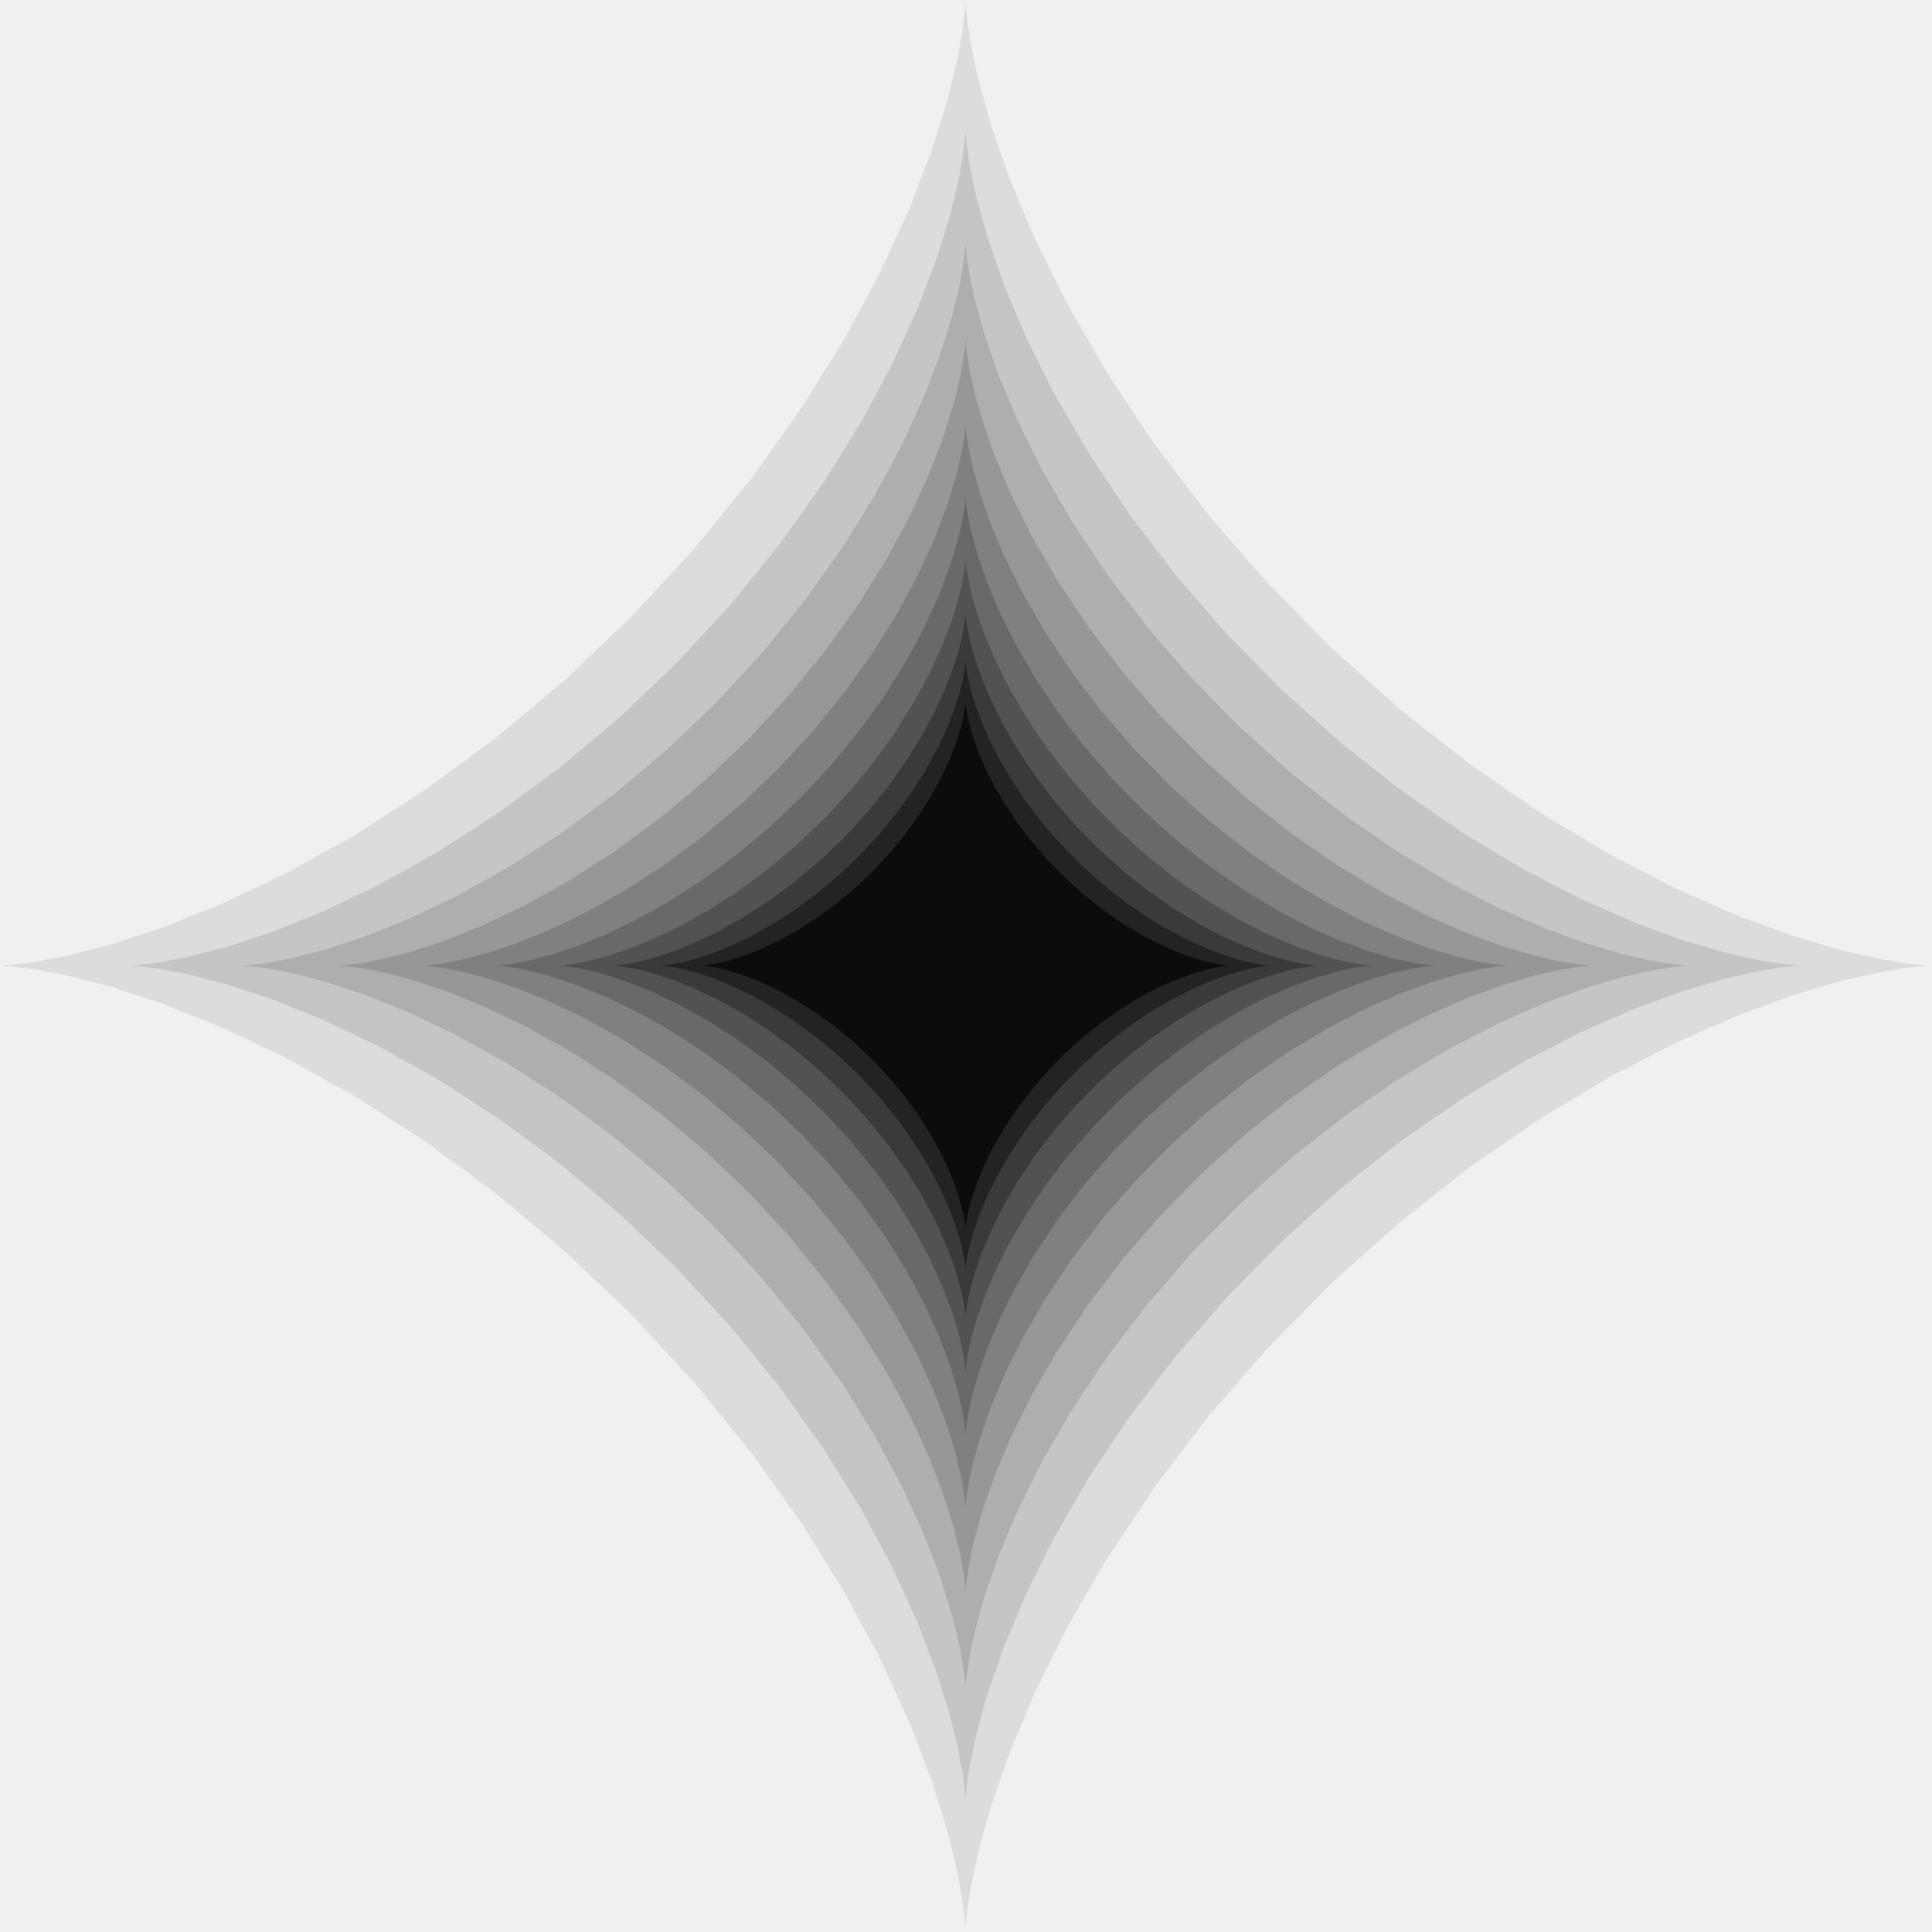
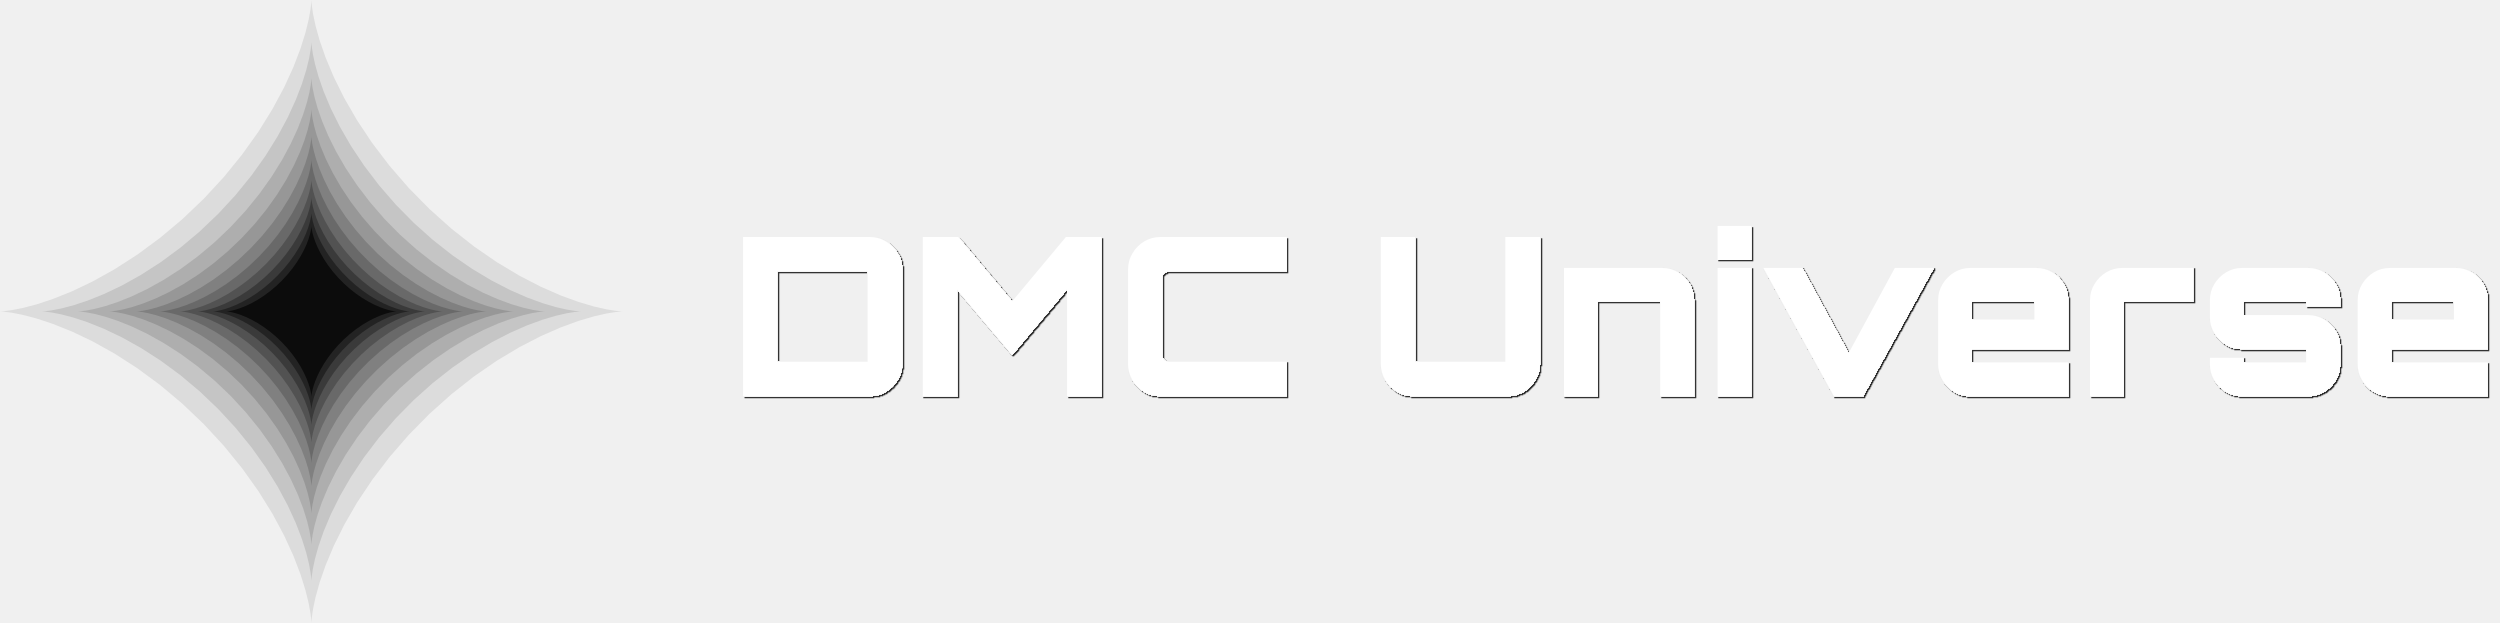
- <svg xmlns="http://www.w3.org/2000/svg" viewBox="0 0 580 580" fill="none">
-   <path fill-rule="evenodd" clip-rule="evenodd" d="M580.093 290L578.345 289.925L573.147 289.412L564.648 288.035L553.082 285.404L538.772 281.185L522.11 275.106L503.544 266.967L483.568 256.659L462.703 244.155L441.476 229.532L420.397 212.952L399.962 194.665L380.603 175.001L362.718 154.358L346.603 133.194L332.501 112.007L320.544 91.317L310.78 71.646L303.171 53.512L297.579 37.397L293.785 23.737L291.503 12.912L290.378 5.219L290.014 0.874L289.984 0L289.841 2.618L289.147 8.659L287.492 17.951L284.493 30.234L279.832 45.172L273.254 62.358L264.581 81.321L253.719 101.567L240.678 122.574L225.545 143.812L208.513 164.775L189.845 184.979L169.899 204.001L149.082 221.472L127.864 237.1L106.752 250.679L86.265 262.088L66.935 271.302L49.259 278.393L33.719 283.513L20.736 286.899L10.669 288.854L3.798 289.752L0.31 289.99V290.01L3.798 290.248L10.669 291.146L20.736 293.101L33.719 296.487L49.259 301.607L66.935 308.698L86.265 317.912L106.752 329.321L127.864 342.9L149.082 358.528L169.899 375.999L189.845 395.021L208.513 415.226L225.545 436.188L240.678 457.426L253.719 478.433L264.581 498.679L273.254 517.642L279.832 534.828L284.493 549.766L287.492 562.049L289.147 571.341L289.841 577.382L289.984 580L290.014 579.126L290.378 574.781L291.503 567.088L293.785 556.263L297.579 542.603L303.171 526.488L310.78 508.354L320.544 488.683L332.501 467.993L346.603 446.806L362.718 425.642L380.603 404.999L399.962 385.335L420.397 367.048L441.476 350.468L462.703 335.845L483.568 323.341L503.544 313.033L522.11 304.894L538.772 298.815L553.082 294.596L564.648 291.965L573.147 290.588L578.345 290.075L580.093 290Z" fill="#DCDCDC" />
-   <path fill-rule="evenodd" clip-rule="evenodd" d="M541.225 290L539.712 289.935L535.21 289.491L527.849 288.298L517.833 286.019L505.441 282.365L491.011 277.101L474.932 270.053L457.632 261.126L439.563 250.297L421.179 237.634L402.925 223.274L385.227 207.437L368.463 190.408L352.973 172.53L339.017 154.202L326.804 135.854L316.449 117.935L307.994 100.9L301.404 85.195L296.561 71.239L293.275 59.409L291.3 50.035L290.325 43.372L290.01 39.609L289.984 38.852L289.86 41.12L289.259 46.352L287.825 54.398L285.229 65.036L281.192 77.973L275.495 92.856L267.984 109.279L258.577 126.812L247.283 145.004L234.178 163.397L219.428 181.551L203.261 199.049L185.987 215.522L167.959 230.653L149.584 244.187L131.3 255.947L113.558 265.828L96.817 273.807L81.51 279.948L68.052 284.382L56.808 287.315L48.09 289.008L42.14 289.785L39.119 289.991V290.009L42.14 290.215L48.09 290.992L56.808 292.685L68.052 295.618L81.51 300.052L96.817 306.193L113.558 314.172L131.3 324.053L149.584 335.812L167.959 349.347L185.987 364.478L203.261 380.951L219.428 398.448L234.178 416.603L247.283 434.995L258.577 453.188L267.984 470.721L275.495 487.144L281.192 502.027L285.229 514.964L287.825 525.602L289.259 533.648L289.86 538.88L289.984 541.147L290.01 540.391L290.325 536.628L291.3 529.965L293.275 520.591L296.561 508.761L301.404 494.805L307.994 479.1L316.449 462.065L326.804 444.146L339.017 425.798L352.973 407.47L368.463 389.592L385.227 372.563L402.925 356.725L421.179 342.366L439.563 329.703L457.632 318.874L474.932 309.947L491.011 302.899L505.441 297.634L517.833 293.981L527.849 291.702L535.21 290.509L539.712 290.065L541.225 290Z" fill="#C5C5C5" />
-   <path fill-rule="evenodd" clip-rule="evenodd" d="M507.565 290L506.255 289.944L502.356 289.559L495.982 288.526L487.307 286.553L476.575 283.388L464.079 278.829L450.154 272.725L435.172 264.994L419.524 255.616L403.603 244.649L387.794 232.214L372.467 218.499L357.949 203.751L344.534 188.268L332.448 172.396L321.872 156.506L312.904 140.987L305.581 126.234L299.875 112.634L295.68 100.548L292.835 90.303L291.124 82.184L290.28 76.414L290.007 73.155L289.984 72.5L289.877 74.463L289.357 78.994L288.115 85.963L285.866 95.175L282.37 106.379L277.436 119.268L270.932 133.491L262.785 148.675L253.004 164.43L241.655 180.359L228.881 196.081L214.88 211.234L199.92 225.5L184.308 238.604L168.394 250.325L152.56 260.509L137.195 269.066L122.697 275.976L109.441 281.295L97.785 285.135L88.048 287.675L80.498 289.141L75.345 289.814L72.729 289.992V290.008L75.345 290.186L80.498 290.859L88.048 292.325L97.785 294.865L109.441 298.705L122.697 304.024L137.195 310.934L152.56 319.491L168.394 329.675L184.308 341.396L199.92 354.5L214.88 368.766L228.881 383.919L241.655 399.641L253.004 415.57L262.785 431.325L270.932 446.509L277.436 460.732L282.37 473.621L285.866 484.825L288.115 494.037L289.357 501.006L289.877 505.537L289.984 507.5L290.007 506.845L290.28 503.586L291.124 497.816L292.835 489.697L295.68 479.452L299.875 467.366L305.581 453.766L312.904 439.013L321.872 423.494L332.448 407.604L344.534 391.732L357.949 376.249L372.467 361.501L387.794 347.786L403.603 335.351L419.524 324.384L435.172 315.006L450.154 307.275L464.079 301.171L476.575 296.612L487.307 293.447L495.982 291.474L502.356 290.441L506.255 290.056L507.565 290Z" fill="#AEAEAE" />
-   <path fill-rule="evenodd" clip-rule="evenodd" d="M478.415 290L477.28 289.951L473.904 289.618L468.383 288.724L460.871 287.014L451.577 284.274L440.754 280.326L428.696 275.039L415.72 268.344L402.169 260.223L388.381 250.725L374.69 239.956L361.416 228.078L348.843 215.306L337.226 201.898L326.759 188.152L317.599 174.39L309.833 160.951L303.491 148.175L298.549 136.396L294.917 125.929L292.453 117.057L290.971 110.026L290.24 105.029L290.004 102.207L289.984 101.639L289.891 103.34L289.441 107.264L288.365 113.299L286.418 121.277L283.39 130.98L279.117 142.142L273.484 154.459L266.429 167.609L257.959 181.253L248.13 195.048L237.067 208.664L224.942 221.787L211.986 234.142L198.466 245.49L184.684 255.641L170.971 264.46L157.665 271.871L145.109 277.855L133.629 282.461L123.535 285.787L115.102 287.986L108.564 289.256L104.101 289.839L101.835 289.993V290.007L104.101 290.161L108.564 290.744L115.102 292.014L123.535 294.213L133.629 297.539L145.109 302.145L157.665 308.129L170.971 315.54L184.684 324.359L198.466 334.51L211.986 345.858L224.942 358.213L237.067 371.336L248.13 384.952L257.959 398.747L266.429 412.391L273.484 425.541L279.117 437.858L283.39 449.02L286.418 458.723L288.365 466.701L289.441 472.736L289.891 476.66L289.984 478.36L290.004 477.793L290.24 474.971L290.971 469.974L292.453 462.943L294.917 454.07L298.549 443.604L303.491 431.825L309.833 419.049L317.599 405.61L326.759 391.848L337.226 378.102L348.843 364.694L361.416 351.922L374.69 340.044L388.381 329.275L402.169 319.777L415.72 311.656L428.696 304.96L440.754 299.674L451.577 295.726L460.871 292.985L468.383 291.276L473.904 290.382L477.28 290.049L478.415 290Z" fill="#979797" />
-   <path fill-rule="evenodd" clip-rule="evenodd" d="M453.17 290L452.187 289.958L449.263 289.669L444.482 288.895L437.977 287.415L429.928 285.041L420.555 281.622L410.112 277.044L398.875 271.246L387.139 264.212L375.198 255.987L363.342 246.661L351.846 236.374L340.958 225.313L330.897 213.701L321.832 201.797L313.9 189.879L307.174 178.241L301.682 167.176L297.402 156.975L294.256 147.911L292.122 140.227L290.839 134.138L290.206 129.81L290.001 127.366L289.984 126.875L289.904 128.348L289.514 131.746L288.582 136.972L286.896 143.881L284.274 152.284L280.573 161.951L275.695 172.618L269.585 184.006L262.249 195.823L253.737 207.769L244.157 219.561L233.656 230.926L222.436 241.625L210.727 251.453L198.792 260.244L186.916 267.882L175.392 274.3L164.519 279.482L154.577 283.471L145.835 286.351L138.532 288.256L132.87 289.356L129.005 289.86L127.043 289.994V290.006L129.005 290.14L132.87 290.644L138.532 291.744L145.835 293.649L154.577 296.529L164.519 300.518L175.392 305.7L186.916 312.118L198.792 319.756L210.727 328.547L222.436 338.375L233.656 349.074L244.157 360.439L253.737 372.231L262.249 384.177L269.585 395.994L275.695 407.382L280.573 418.049L284.274 427.716L286.896 436.119L288.582 443.028L289.514 448.254L289.904 451.652L289.984 453.125L290.001 452.634L290.206 450.19L290.839 445.862L292.122 439.773L294.256 432.089L297.402 423.025L301.682 412.824L307.174 401.759L313.9 390.121L321.832 378.203L330.897 366.299L340.958 354.687L351.846 343.626L363.342 333.339L375.198 324.013L387.139 315.788L398.875 308.754L410.112 302.956L420.555 298.378L429.928 294.959L437.977 292.585L444.482 291.105L449.263 290.331L452.187 290.042L453.17 290Z" fill="#808080" />
-   <path fill-rule="evenodd" clip-rule="evenodd" d="M431.307 290L430.456 289.963L427.923 289.713L423.783 289.043L418.149 287.761L411.178 285.706L403.062 282.744L394.017 278.78L384.286 273.758L374.122 267.667L363.781 260.544L353.513 252.467L343.558 243.558L334.128 233.979L325.415 223.923L317.565 213.614L310.695 203.293L304.871 193.213L300.114 183.631L296.408 174.797L293.683 166.947L291.835 160.293L290.724 155.02L290.176 151.272L289.998 149.155L289.984 148.729L289.914 150.005L289.576 152.948L288.77 157.474L287.309 163.458L285.038 170.735L281.834 179.106L277.609 188.344L272.318 198.207L265.965 208.44L258.593 218.786L250.296 228.998L241.202 238.84L231.485 248.106L221.345 256.617L211.009 264.23L200.724 270.845L190.744 276.403L181.328 280.891L172.717 284.346L165.147 286.84L158.822 288.489L153.918 289.442L150.571 289.879L148.872 289.995V290.005L150.571 290.121L153.918 290.558L158.822 291.51L165.147 293.16L172.717 295.654L181.328 299.109L190.744 303.597L200.724 309.155L211.009 315.769L221.345 323.383L231.485 331.894L241.202 341.16L250.296 351.002L258.593 361.214L265.965 371.56L272.318 381.793L277.609 391.655L281.834 400.893L285.038 409.265L287.309 416.542L288.77 422.526L289.576 427.052L289.914 429.995L289.984 431.27L289.998 430.845L290.176 428.728L290.724 424.98L291.835 419.707L293.683 413.053L296.408 405.203L300.114 396.369L304.871 386.786L310.695 376.707L317.565 366.386L325.415 356.077L334.128 346.02L343.558 336.441L353.513 327.533L363.781 319.456L374.122 312.333L384.286 306.242L394.017 301.22L403.062 297.255L411.178 294.294L418.149 292.239L423.783 290.957L427.923 290.286L430.456 290.036L431.307 290Z" fill="#696969" />
-   <path fill-rule="evenodd" clip-rule="evenodd" d="M412.374 290L411.637 289.968L409.444 289.752L405.858 289.171L400.979 288.061L394.942 286.281L387.913 283.717L380.08 280.283L371.652 275.934L362.85 270.659L353.895 264.49L345.002 257.495L336.381 249.78L328.214 241.485L320.669 232.776L313.87 223.848L307.921 214.909L302.877 206.18L298.758 197.882L295.548 190.231L293.188 183.433L291.588 177.67L290.625 173.104L290.151 169.858L289.997 168.025L289.984 167.656L289.924 168.761L289.631 171.309L288.933 175.229L287.668 180.411L285.701 186.713L282.926 193.963L279.267 201.964L274.685 210.505L269.183 219.367L262.799 228.327L255.614 237.17L247.738 245.694L239.323 253.719L230.541 261.09L221.59 267.683L212.683 273.411L204.04 278.225L195.885 282.112L188.429 285.103L181.873 287.263L176.395 288.692L172.148 289.517L169.25 289.895L167.778 289.996V290.004L169.25 290.105L172.148 290.483L176.395 291.308L181.873 292.737L188.429 294.897L195.885 297.888L204.04 301.775L212.683 306.589L221.59 312.317L230.541 318.91L239.323 326.281L247.738 334.306L255.614 342.83L262.799 351.673L269.183 360.633L274.685 369.495L279.267 378.036L282.926 386.037L285.701 393.287L287.668 399.589L288.933 404.771L289.631 408.691L289.924 411.239L289.984 412.344L289.997 411.975L290.151 410.142L290.625 406.896L291.588 402.33L293.188 396.567L295.548 389.769L298.758 382.118L302.877 373.82L307.921 365.091L313.87 356.152L320.669 347.224L328.214 338.515L336.381 330.219L345.002 322.505L353.895 315.51L362.85 309.341L371.652 304.066L380.08 299.717L387.913 296.283L394.942 293.719L400.979 291.939L405.858 290.829L409.444 290.248L411.637 290.032L412.374 290Z" fill="#525252" />
-   <path fill-rule="evenodd" clip-rule="evenodd" d="M395.976 290L395.338 289.973L393.439 289.785L390.334 289.282L386.108 288.321L380.88 286.779L374.792 284.558L368.009 281.585L360.711 277.819L353.088 273.25L345.332 267.908L337.631 261.85L330.165 255.169L323.092 247.985L316.558 240.443L310.67 232.711L305.518 224.97L301.149 217.41L297.582 210.223L294.802 203.598L292.759 197.711L291.373 192.72L290.539 188.765L290.128 185.954L289.995 184.367L289.984 184.047L289.932 185.004L289.678 187.211L289.073 190.606L287.978 195.093L286.275 200.551L283.872 206.83L280.703 213.759L276.734 221.155L271.97 228.83L266.441 236.59L260.218 244.248L253.398 251.63L246.11 258.58L238.505 264.963L230.753 270.673L223.039 275.634L215.555 279.802L208.492 283.169L202.034 285.76L196.357 287.63L191.613 288.867L187.935 289.582L185.425 289.909L184.15 289.996V290.004L185.425 290.091L187.935 290.419L191.613 291.133L196.357 292.37L202.034 294.241L208.492 296.832L215.555 300.198L223.039 304.366L230.753 309.327L238.505 315.037L246.11 321.42L253.398 328.37L260.218 335.752L266.441 343.411L271.97 351.17L276.734 358.845L280.703 366.242L283.872 373.17L286.275 379.449L287.978 384.907L289.073 389.395L289.678 392.789L289.932 394.997L289.984 395.953L289.995 395.634L290.128 394.046L290.539 391.235L291.373 387.281L292.759 382.29L294.802 376.402L297.582 369.777L301.149 362.59L305.518 355.031L310.67 347.29L316.558 339.558L323.092 332.016L330.165 324.831L337.631 318.15L345.332 312.092L353.088 306.75L360.711 302.181L368.009 298.415L374.792 295.442L380.88 293.221L386.108 291.679L390.334 290.718L393.439 290.215L395.338 290.027L395.976 290Z" fill="#3A3A3A" />
-   <path fill-rule="evenodd" clip-rule="evenodd" d="M381.776 290L381.223 289.976L379.578 289.814L376.889 289.378L373.229 288.546L368.702 287.211L363.43 285.287L357.555 282.712L351.235 279.451L344.633 275.494L337.916 270.868L331.247 265.622L324.781 259.835L318.656 253.614L312.997 247.082L307.898 240.386L303.436 233.682L299.653 227.135L296.563 220.911L294.156 215.174L292.387 210.075L291.186 205.753L290.464 202.328L290.108 199.893L289.993 198.519L289.983 198.242L289.938 199.07L289.719 200.982L289.195 203.922L288.246 207.808L286.771 212.535L284.69 217.973L281.946 223.973L278.509 230.379L274.383 237.025L269.595 243.745L264.205 250.378L258.299 256.771L251.988 262.789L245.401 268.317L238.688 273.262L232.008 277.559L225.526 281.169L219.409 284.084L213.817 286.328L208.9 287.948L204.792 289.019L201.606 289.637L199.433 289.921L198.329 289.997V290.003L199.433 290.079L201.606 290.363L204.792 290.981L208.9 292.052L213.817 293.672L219.409 295.916L225.526 298.831L232.008 302.441L238.688 306.738L245.401 311.683L251.988 317.211L258.299 323.229L264.205 329.622L269.595 336.255L274.383 342.975L278.509 349.621L281.946 356.027L284.69 362.027L286.771 367.465L288.246 372.192L289.195 376.078L289.719 379.018L289.938 380.93L289.983 381.758L289.993 381.481L290.108 380.107L290.464 377.672L291.186 374.247L292.387 369.925L294.156 364.826L296.563 359.089L299.653 352.865L303.436 346.318L307.898 339.614L312.997 332.918L318.656 326.386L324.781 320.165L331.247 314.378L337.916 309.132L344.633 304.506L351.235 300.549L357.555 297.288L363.43 294.713L368.702 292.789L373.229 291.454L376.889 290.622L379.578 290.186L381.223 290.024L381.776 290Z" fill="#232323" />
-   <path fill-rule="evenodd" clip-rule="evenodd" d="M369.478 290L368.999 289.98L367.575 289.839L365.246 289.462L362.077 288.741L358.156 287.584L353.59 285.919L348.503 283.689L343.029 280.864L337.312 277.438L331.495 273.431L325.719 268.888L320.119 263.877L314.815 258.488L309.914 252.832L305.498 247.033L301.634 241.227L298.358 235.558L295.682 230.167L293.597 225.198L292.065 220.783L291.025 217.04L290.4 214.074L290.092 211.965L289.992 210.775L289.984 210.535L289.945 211.253L289.755 212.908L289.301 215.454L288.479 218.82L287.202 222.913L285.4 227.622L283.023 232.819L280.047 238.366L276.473 244.123L272.327 249.942L267.659 255.686L262.544 261.223L257.079 266.435L251.375 271.222L245.561 275.505L239.775 279.225L234.162 282.352L228.865 284.876L224.022 286.82L219.763 288.223L216.206 289.15L213.447 289.686L211.564 289.932L210.609 289.997V290.003L211.564 290.068L213.447 290.314L216.206 290.85L219.763 291.777L224.022 293.18L228.865 295.124L234.162 297.648L239.775 300.775L245.561 304.495L251.375 308.778L257.079 313.565L262.544 318.777L267.659 324.314L272.327 330.058L276.473 335.877L280.047 341.634L283.023 347.181L285.4 352.378L287.202 357.087L288.479 361.18L289.301 364.546L289.755 367.092L289.945 368.747L289.984 369.465L289.992 369.225L290.092 368.035L290.4 365.926L291.025 362.96L292.065 359.217L293.597 354.802L295.682 349.833L298.358 344.442L301.634 338.773L305.498 332.967L309.914 327.168L314.815 321.512L320.119 316.123L325.719 311.112L331.495 306.569L337.312 302.562L343.029 299.136L348.503 296.311L353.59 294.081L358.156 292.416L362.077 291.259L365.246 290.538L367.575 290.161L368.999 290.02L369.478 290Z" fill="#0C0C0C" />
+ <svg xmlns="http://www.w3.org/2000/svg" viewBox="0 0 2328 580" fill="none">
+   <g clip-path="url(#clip0_54_147)">
+     <path fill-rule="evenodd" clip-rule="evenodd" d="M580.093 290L578.345 289.925L573.147 289.412L564.648 288.035L553.082 285.404L538.772 281.185L522.11 275.106L503.544 266.967L483.568 256.659L462.703 244.155L441.476 229.532L420.397 212.952L399.962 194.665L380.603 175.001L362.718 154.358L346.603 133.194L332.501 112.007L320.544 91.317L310.78 71.646L303.171 53.512L297.579 37.397L293.785 23.737L291.503 12.912L290.378 5.219L290.014 0.874L289.984 0L289.841 2.618L289.147 8.659L287.492 17.951L284.493 30.234L279.832 45.172L273.254 62.358L264.581 81.321L253.719 101.567L240.678 122.574L225.545 143.812L208.513 164.775L189.845 184.979L169.899 204.001L149.082 221.472L127.864 237.1L106.752 250.679L86.265 262.088L66.935 271.302L49.259 278.393L33.719 283.513L20.736 286.899L10.669 288.854L3.798 289.752L0.31 289.99V290.01L3.798 290.248L10.669 291.146L20.736 293.101L33.719 296.487L49.259 301.607L66.935 308.698L86.265 317.912L106.752 329.321L127.864 342.9L149.082 358.528L169.899 375.999L189.845 395.021L208.513 415.226L225.545 436.188L240.678 457.426L253.719 478.433L264.581 498.679L273.254 517.642L279.832 534.828L284.493 549.766L287.492 562.049L289.147 571.341L289.841 577.382L289.984 580L290.014 579.126L290.378 574.781L291.503 567.088L293.785 556.263L297.579 542.603L303.171 526.488L310.78 508.354L320.544 488.683L332.501 467.993L346.603 446.806L362.718 425.642L380.603 404.999L399.962 385.335L420.397 367.048L441.476 350.468L462.703 335.845L483.568 323.341L503.544 313.033L522.11 304.894L538.772 298.815L553.082 294.596L564.648 291.965L573.147 290.588L578.345 290.075L580.093 290Z" fill="#DCDCDC" />
+     <path fill-rule="evenodd" clip-rule="evenodd" d="M541.225 290L539.712 289.935L535.21 289.491L527.849 288.298L517.833 286.019L505.441 282.365L491.011 277.101L474.932 270.053L457.632 261.126L439.563 250.297L421.179 237.634L402.925 223.274L385.227 207.437L368.463 190.408L352.973 172.53L339.017 154.202L326.804 135.854L316.449 117.935L307.994 100.9L301.404 85.195L296.561 71.239L293.275 59.409L291.3 50.035L290.325 43.372L290.01 39.609L289.984 38.852L289.86 41.12L289.259 46.352L287.825 54.398L285.229 65.036L281.192 77.973L275.495 92.856L267.984 109.279L258.577 126.812L247.283 145.004L234.178 163.397L219.428 181.551L203.261 199.049L185.987 215.522L167.959 230.653L149.584 244.187L131.3 255.947L113.558 265.828L96.817 273.807L81.51 279.948L68.052 284.382L56.808 287.315L48.09 289.008L42.14 289.785L39.119 289.991V290.009L42.14 290.215L48.09 290.992L56.808 292.685L68.052 295.618L81.51 300.052L96.817 306.193L113.558 314.172L131.3 324.053L149.584 335.812L167.959 349.347L185.987 364.478L203.261 380.951L219.428 398.448L234.178 416.603L247.283 434.995L258.577 453.188L267.984 470.721L275.495 487.144L281.192 502.027L285.229 514.964L287.825 525.602L289.259 533.648L289.86 538.88L289.984 541.147L290.01 540.391L290.325 536.628L291.3 529.965L293.275 520.591L296.561 508.761L301.404 494.805L307.994 479.1L316.449 462.065L326.804 444.146L339.017 425.798L352.973 407.47L368.463 389.592L385.227 372.563L402.925 356.725L421.179 342.366L439.563 329.703L457.632 318.874L474.932 309.947L491.011 302.899L505.441 297.634L517.833 293.981L527.849 291.702L535.21 290.509L539.712 290.065L541.225 290Z" fill="#C5C5C5" />
+     <path fill-rule="evenodd" clip-rule="evenodd" d="M507.565 290L506.255 289.944L502.356 289.559L495.982 288.526L487.307 286.553L476.575 283.388L464.079 278.829L450.154 272.725L435.172 264.994L419.524 255.616L403.603 244.649L387.794 232.214L372.467 218.499L357.949 203.751L344.534 188.268L332.448 172.396L321.872 156.506L312.904 140.987L305.581 126.234L299.875 112.634L295.68 100.548L292.835 90.303L291.124 82.184L290.28 76.414L290.007 73.155L289.984 72.5L289.877 74.463L289.357 78.994L288.115 85.963L285.866 95.175L282.37 106.379L277.436 119.268L270.932 133.491L262.785 148.675L253.004 164.43L241.655 180.359L228.881 196.081L214.88 211.234L199.92 225.5L184.308 238.604L168.394 250.325L152.56 260.509L137.195 269.066L122.697 275.976L109.441 281.295L97.785 285.135L88.048 287.675L80.498 289.141L75.345 289.814L72.729 289.992V290.008L75.345 290.186L80.498 290.859L88.048 292.325L97.785 294.865L109.441 298.705L122.697 304.024L137.195 310.934L152.56 319.491L168.394 329.675L184.308 341.396L199.92 354.5L214.88 368.766L228.881 383.919L241.655 399.641L253.004 415.57L262.785 431.325L270.932 446.509L277.436 460.732L282.37 473.621L285.866 484.825L288.115 494.037L289.357 501.006L289.877 505.537L289.984 507.5L290.007 506.845L290.28 503.586L291.124 497.816L292.835 489.697L295.68 479.452L299.875 467.366L305.581 453.766L312.904 439.013L321.872 423.494L332.448 407.604L344.534 391.732L357.949 376.249L372.467 361.501L387.794 347.786L403.603 335.351L419.524 324.384L435.172 315.006L450.154 307.275L464.079 301.171L476.575 296.612L487.307 293.447L495.982 291.474L502.356 290.441L506.255 290.056L507.565 290Z" fill="#AEAEAE" />
+     <path fill-rule="evenodd" clip-rule="evenodd" d="M478.415 290L477.28 289.951L473.904 289.618L468.383 288.724L460.871 287.014L451.577 284.274L440.754 280.326L428.696 275.039L415.72 268.344L402.169 260.223L388.381 250.725L374.69 239.956L361.416 228.078L348.843 215.306L337.226 201.898L326.759 188.152L317.599 174.39L309.833 160.951L303.491 148.175L298.549 136.396L294.917 125.929L292.453 117.057L290.971 110.026L290.24 105.029L290.004 102.207L289.984 101.639L289.891 103.34L289.441 107.264L288.365 113.299L286.418 121.277L283.39 130.98L279.117 142.142L273.484 154.459L266.429 167.609L257.959 181.253L248.13 195.048L237.067 208.664L224.942 221.787L211.986 234.142L198.466 245.49L184.684 255.641L170.971 264.46L157.665 271.871L145.109 277.855L133.629 282.461L123.535 285.787L115.102 287.986L108.564 289.256L104.101 289.839L101.835 289.993V290.007L104.101 290.161L108.564 290.744L115.102 292.014L123.535 294.213L133.629 297.539L145.109 302.145L157.665 308.129L170.971 315.54L184.684 324.359L198.466 334.51L211.986 345.858L224.942 358.213L237.067 371.336L248.13 384.952L257.959 398.747L266.429 412.391L273.484 425.541L279.117 437.858L283.39 449.02L286.418 458.723L288.365 466.701L289.441 472.736L289.891 476.66L289.984 478.36L290.004 477.793L290.24 474.971L290.971 469.974L292.453 462.943L294.917 454.07L298.549 443.604L303.491 431.825L309.833 419.049L317.599 405.61L326.759 391.848L337.226 378.102L348.843 364.694L361.416 351.922L374.69 340.044L388.381 329.275L402.169 319.777L415.72 311.656L428.696 304.96L440.754 299.674L451.577 295.726L460.871 292.985L468.383 291.276L473.904 290.382L477.28 290.049L478.415 290Z" fill="#979797" />
+     <path fill-rule="evenodd" clip-rule="evenodd" d="M453.17 290L452.187 289.958L449.263 289.669L444.482 288.895L437.977 287.415L429.928 285.041L420.555 281.622L410.112 277.044L398.875 271.246L387.139 264.212L375.198 255.987L363.342 246.661L351.846 236.374L340.958 225.313L330.897 213.701L321.832 201.797L313.9 189.879L307.174 178.241L301.682 167.176L297.402 156.975L294.256 147.911L292.122 140.227L290.839 134.138L290.206 129.81L290.001 127.366L289.984 126.875L289.904 128.348L289.514 131.746L288.582 136.972L286.896 143.881L284.274 152.284L280.573 161.951L275.695 172.618L269.585 184.006L262.249 195.823L253.737 207.769L244.157 219.561L233.656 230.926L222.436 241.625L210.727 251.453L198.792 260.244L186.916 267.882L175.392 274.3L164.519 279.482L154.577 283.471L145.835 286.351L138.532 288.256L132.87 289.356L129.005 289.86L127.043 289.994V290.006L129.005 290.14L132.87 290.644L138.532 291.744L145.835 293.649L154.577 296.529L164.519 300.518L175.392 305.7L186.916 312.118L198.792 319.756L210.727 328.547L222.436 338.375L233.656 349.074L244.157 360.439L253.737 372.231L262.249 384.177L269.585 395.994L275.695 407.382L280.573 418.049L284.274 427.716L286.896 436.119L288.582 443.028L289.514 448.254L289.904 451.652L289.984 453.125L290.001 452.634L290.206 450.19L290.839 445.862L292.122 439.773L294.256 432.089L297.402 423.025L301.682 412.824L307.174 401.759L313.9 390.121L321.832 378.203L330.897 366.299L340.958 354.687L351.846 343.626L363.342 333.339L375.198 324.013L387.139 315.788L398.875 308.754L410.112 302.956L420.555 298.378L429.928 294.959L437.977 292.585L444.482 291.105L449.263 290.331L452.187 290.042L453.17 290Z" fill="#808080" />
+     <path fill-rule="evenodd" clip-rule="evenodd" d="M431.307 290L430.456 289.963L427.923 289.713L423.783 289.043L418.149 287.761L411.178 285.706L403.062 282.744L394.017 278.78L384.286 273.758L374.122 267.667L363.781 260.544L353.513 252.467L343.558 243.558L334.128 233.979L325.415 223.923L317.565 213.614L310.695 203.293L304.871 193.213L300.114 183.631L296.408 174.797L293.683 166.947L291.835 160.293L290.724 155.02L290.176 151.272L289.998 149.155L289.984 148.729L289.914 150.005L289.576 152.948L288.77 157.474L287.309 163.458L285.038 170.735L281.834 179.106L277.609 188.344L272.318 198.207L265.965 208.44L258.593 218.786L250.296 228.998L241.202 238.84L231.485 248.106L221.345 256.617L211.009 264.23L200.724 270.845L190.744 276.403L181.328 280.891L172.717 284.346L165.147 286.84L158.822 288.489L153.918 289.442L150.571 289.879L148.872 289.995V290.005L150.571 290.121L153.918 290.558L158.822 291.51L165.147 293.16L172.717 295.654L181.328 299.109L190.744 303.597L200.724 309.155L211.009 315.769L221.345 323.383L231.485 331.894L241.202 341.16L250.296 351.002L258.593 361.214L265.965 371.56L272.318 381.793L277.609 391.655L281.834 400.893L285.038 409.265L287.309 416.542L288.77 422.526L289.576 427.052L289.914 429.995L289.984 431.27L289.998 430.845L290.176 428.728L290.724 424.98L291.835 419.707L293.683 413.053L296.408 405.203L300.114 396.369L304.871 386.786L310.695 376.707L317.565 366.386L325.415 356.077L334.128 346.02L343.558 336.441L353.513 327.533L363.781 319.456L374.122 312.333L384.286 306.242L394.017 301.22L403.062 297.255L411.178 294.294L418.149 292.239L423.783 290.957L427.923 290.286L430.456 290.036L431.307 290Z" fill="#696969" />
+     <path fill-rule="evenodd" clip-rule="evenodd" d="M412.374 290L411.637 289.968L409.444 289.752L405.858 289.171L400.979 288.061L394.942 286.281L387.913 283.717L380.08 280.283L371.652 275.934L362.85 270.659L353.895 264.49L345.002 257.495L336.381 249.78L328.214 241.485L320.669 232.776L313.87 223.848L307.921 214.909L302.877 206.18L298.758 197.882L295.548 190.231L293.188 183.433L291.588 177.67L290.625 173.104L290.151 169.858L289.997 168.025L289.984 167.656L289.924 168.761L289.631 171.309L288.933 175.229L287.668 180.411L285.701 186.713L282.926 193.963L279.267 201.964L274.685 210.505L269.183 219.367L262.799 228.327L255.614 237.17L247.738 245.694L239.323 253.719L230.541 261.09L221.59 267.683L212.683 273.411L204.04 278.225L195.885 282.112L188.429 285.103L181.873 287.263L176.395 288.692L172.148 289.517L169.25 289.895L167.778 289.996V290.004L169.25 290.105L172.148 290.483L176.395 291.308L181.873 292.737L188.429 294.897L195.885 297.888L204.04 301.775L212.683 306.589L221.59 312.317L230.541 318.91L239.323 326.281L247.738 334.306L255.614 342.83L262.799 351.673L269.183 360.633L274.685 369.495L279.267 378.036L282.926 386.037L285.701 393.287L287.668 399.589L288.933 404.771L289.631 408.691L289.924 411.239L289.984 412.344L289.997 411.975L290.151 410.142L290.625 406.896L291.588 402.33L293.188 396.567L295.548 389.769L298.758 382.118L302.877 373.82L307.921 365.091L313.87 356.152L320.669 347.224L328.214 338.515L336.381 330.219L345.002 322.505L353.895 315.51L362.85 309.341L371.652 304.066L380.08 299.717L387.913 296.283L394.942 293.719L400.979 291.939L405.858 290.829L409.444 290.248L411.637 290.032L412.374 290Z" fill="#525252" />
+     <path fill-rule="evenodd" clip-rule="evenodd" d="M395.976 290L395.338 289.973L393.439 289.785L390.334 289.282L386.108 288.321L380.88 286.779L374.792 284.558L368.009 281.585L360.711 277.819L353.088 273.25L345.332 267.908L337.631 261.85L330.165 255.169L323.092 247.985L316.558 240.443L310.67 232.711L305.518 224.97L301.149 217.41L297.582 210.223L294.802 203.598L292.759 197.711L291.373 192.72L290.539 188.765L290.128 185.954L289.995 184.367L289.984 184.047L289.932 185.004L289.678 187.211L289.073 190.606L287.978 195.093L286.275 200.551L283.872 206.83L280.703 213.759L276.734 221.155L271.97 228.83L266.441 236.59L260.218 244.248L253.398 251.63L246.11 258.58L238.505 264.963L230.753 270.673L223.039 275.634L215.555 279.802L208.492 283.169L202.034 285.76L196.357 287.63L191.613 288.867L187.935 289.582L185.425 289.909L184.15 289.996V290.004L185.425 290.091L187.935 290.419L191.613 291.133L196.357 292.37L202.034 294.241L208.492 296.832L215.555 300.198L223.039 304.366L230.753 309.327L238.505 315.037L246.11 321.42L253.398 328.37L260.218 335.752L266.441 343.411L271.97 351.17L276.734 358.845L280.703 366.242L283.872 373.17L286.275 379.449L287.978 384.907L289.073 389.395L289.678 392.789L289.932 394.997L289.984 395.953L289.995 395.634L290.128 394.046L290.539 391.235L291.373 387.281L292.759 382.29L294.802 376.402L297.582 369.777L301.149 362.59L305.518 355.031L310.67 347.29L316.558 339.558L323.092 332.016L330.165 324.831L337.631 318.15L345.332 312.092L353.088 306.75L360.711 302.181L368.009 298.415L374.792 295.442L380.88 293.221L386.108 291.679L390.334 290.718L393.439 290.215L395.338 290.027L395.976 290Z" fill="#3A3A3A" />
+     <path fill-rule="evenodd" clip-rule="evenodd" d="M381.776 290L381.223 289.976L379.578 289.814L376.889 289.378L373.229 288.546L368.702 287.211L363.43 285.287L357.555 282.712L351.235 279.451L344.633 275.494L337.916 270.868L331.247 265.622L324.781 259.835L318.656 253.614L312.997 247.082L307.898 240.386L303.436 233.682L299.653 227.135L296.563 220.911L294.156 215.174L292.387 210.075L291.186 205.753L290.464 202.328L290.108 199.893L289.993 198.519L289.983 198.242L289.938 199.07L289.719 200.982L289.195 203.922L288.246 207.808L286.771 212.535L284.69 217.973L281.946 223.973L278.509 230.379L274.383 237.025L269.595 243.745L264.205 250.378L258.299 256.771L251.988 262.789L245.401 268.317L238.688 273.262L232.008 277.559L225.526 281.169L219.409 284.084L213.817 286.328L208.9 287.948L204.792 289.019L201.606 289.637L199.433 289.921L198.329 289.997V290.003L199.433 290.079L201.606 290.363L204.792 290.981L208.9 292.052L213.817 293.672L219.409 295.916L225.526 298.831L232.008 302.441L238.688 306.738L245.401 311.683L251.988 317.211L258.299 323.229L264.205 329.622L269.595 336.255L274.383 342.975L278.509 349.621L281.946 356.027L284.69 362.027L286.771 367.465L288.246 372.192L289.195 376.078L289.719 379.018L289.938 380.93L289.983 381.758L289.993 381.481L290.108 380.107L290.464 377.672L291.186 374.247L292.387 369.925L294.156 364.826L296.563 359.089L299.653 352.865L303.436 346.318L307.898 339.614L312.997 332.918L318.656 326.386L324.781 320.165L331.247 314.378L337.916 309.132L344.633 304.506L351.235 300.549L357.555 297.288L363.43 294.713L368.702 292.789L373.229 291.454L376.889 290.622L379.578 290.186L381.223 290.024L381.776 290Z" fill="#232323" />
+     <path fill-rule="evenodd" clip-rule="evenodd" d="M369.478 290L368.999 289.98L367.575 289.839L365.246 289.462L362.077 288.741L358.156 287.584L353.59 285.919L348.503 283.689L343.029 280.864L337.312 277.438L331.495 273.431L325.719 268.888L320.119 263.877L314.815 258.488L309.914 252.832L305.498 247.033L301.634 241.227L298.358 235.558L295.682 230.167L293.597 225.198L292.065 220.783L291.025 217.04L290.4 214.074L290.092 211.965L289.992 210.775L289.984 210.535L289.945 211.253L289.755 212.908L289.301 215.454L288.479 218.82L287.202 222.913L285.4 227.622L283.023 232.819L280.047 238.366L276.473 244.123L272.327 249.942L267.659 255.686L262.544 261.223L257.079 266.435L251.375 271.222L245.561 275.505L239.775 279.225L234.162 282.352L228.865 284.876L224.022 286.82L219.763 288.223L216.206 289.15L213.447 289.686L211.564 289.932L210.609 289.997V290.003L211.564 290.068L213.447 290.314L216.206 290.85L219.763 291.777L224.022 293.18L228.865 295.124L234.162 297.648L239.775 300.775L245.561 304.495L251.375 308.778L257.079 313.565L262.544 318.777L267.659 324.314L272.327 330.058L276.473 335.877L280.047 341.634L283.023 347.181L285.4 352.378L287.202 357.087L288.479 361.18L289.301 364.546L289.755 367.092L289.945 368.747L289.984 369.465L289.992 369.225L290.092 368.035L290.4 365.926L291.025 362.96L292.065 359.217L293.597 354.802L295.682 349.833L298.358 344.442L301.634 338.773L305.498 332.967L309.914 327.168L314.815 321.512L320.119 316.123L325.719 311.112L331.495 306.569L337.312 302.562L343.029 299.136L348.503 296.311L353.59 294.081L358.156 292.416L362.077 291.259L365.246 290.538L367.575 290.161L368.999 290.02L369.478 290Z" fill="#0C0C0C" />
+   </g>
+   <g filter="url(#filter0_d_54_147)">
+     <path d="M691.948 369V220.68H809.574C815.205 220.68 820.286 222.053 824.818 224.8C829.487 227.547 833.195 231.255 835.942 235.924C838.826 240.456 840.268 245.537 840.268 251.168V338.512C840.268 344.005 838.826 349.087 835.942 353.756C833.195 358.425 829.487 362.133 824.818 364.88C820.286 367.627 815.205 369 809.574 369H691.948ZM723.672 336.864H807.926V252.816H723.672V336.864ZM859.313 369V220.68H892.273L942.537 280.626L992.595 220.68H1025.76V369H993.625V269.502L942.537 330.478L891.243 269.708V369H859.313ZM1080.91 369C1075.28 369 1070.13 367.627 1065.46 364.88C1060.93 362.133 1057.29 358.494 1054.55 353.962C1051.8 349.293 1050.43 344.143 1050.43 338.512V251.168C1050.43 245.537 1051.8 240.456 1054.55 235.924C1057.29 231.255 1060.93 227.547 1065.46 224.8C1070.13 222.053 1075.28 220.68 1080.91 220.68H1198.33V252.816H1089.15C1086.96 252.816 1085.24 253.365 1084 254.464C1082.91 255.563 1082.36 257.279 1082.36 259.614V330.066C1082.36 332.263 1082.91 333.98 1084 335.216C1085.24 336.315 1086.96 336.864 1089.15 336.864H1198.33V369H1080.91ZM1316.28 369C1310.78 369 1305.7 367.627 1301.03 364.88C1296.36 362.133 1292.65 358.425 1289.91 353.756C1287.16 349.087 1285.79 344.005 1285.79 338.512V220.68H1317.72V336.864H1401.77V220.68H1434.11V338.512C1434.11 344.005 1432.67 349.087 1429.78 353.756C1427.04 358.425 1423.33 362.133 1418.66 364.88C1414.13 367.627 1409.11 369 1403.62 369H1316.28ZM1456.38 369V249.52H1547.64C1553.13 249.52 1558.15 250.893 1562.68 253.64C1567.21 256.387 1570.78 260.026 1573.39 264.558C1576.14 269.09 1577.51 274.034 1577.51 279.39V369H1545.99V281.038H1487.9V369H1456.38ZM1599.41 369V249.52H1630.92V369H1599.41ZM1599.41 242.104V210.38H1630.92V242.104H1599.41ZM1707.82 369L1642.11 249.52H1678.36L1721.42 328.83L1764.47 249.52H1800.73L1734.81 369H1707.82ZM1834.67 369C1829.31 369 1824.37 367.627 1819.84 364.88C1815.3 362.133 1811.66 358.494 1808.92 353.962C1806.17 349.43 1804.8 344.486 1804.8 339.13V279.39C1804.8 274.034 1806.17 269.09 1808.92 264.558C1811.66 260.026 1815.3 256.387 1819.84 253.64C1824.37 250.893 1829.31 249.52 1834.67 249.52H1896.06C1901.55 249.52 1906.56 250.893 1911.09 253.64C1915.63 256.387 1919.2 260.026 1921.81 264.558C1924.55 269.09 1925.93 274.034 1925.93 279.39V325.122H1836.32V337.482H1925.93V369H1834.67ZM1836.32 297.518H1894.41V281.038H1836.32V297.518ZM1946.23 369V279.39C1946.23 274.034 1947.6 269.09 1950.35 264.558C1953.09 260.026 1956.73 256.387 1961.26 253.64C1965.8 250.893 1970.81 249.52 1976.3 249.52H2042.22V281.038H1977.74V369H1946.23ZM2087.73 369C2082.37 369 2077.43 367.627 2072.89 364.88C2068.36 362.133 2064.72 358.494 2061.98 353.962C2059.23 349.43 2057.86 344.486 2057.86 339.13V333.156H2089.37V337.482H2147.47V325.122H2087.73C2082.37 325.122 2077.43 323.749 2072.89 321.002C2068.36 318.255 2064.72 314.616 2061.98 310.084C2059.23 305.552 2057.86 300.608 2057.86 295.252V279.39C2057.86 274.034 2059.23 269.09 2061.98 264.558C2064.72 260.026 2068.36 256.387 2072.89 253.64C2077.43 250.893 2082.37 249.52 2087.73 249.52H2149.11C2154.61 249.52 2159.62 250.893 2164.15 253.64C2168.68 256.387 2172.32 260.026 2175.07 264.558C2177.82 269.09 2179.19 274.034 2179.19 279.39V285.364H2147.47V281.038H2089.37V293.398H2149.11C2154.61 293.398 2159.62 294.771 2164.15 297.518C2168.68 300.265 2172.32 303.904 2175.07 308.436C2177.82 312.968 2179.19 317.912 2179.19 323.268V339.13C2179.19 344.486 2177.82 349.43 2175.07 353.962C2172.32 358.494 2168.68 362.133 2164.15 364.88C2159.62 367.627 2154.61 369 2149.11 369H2087.73ZM2225.34 369C2219.99 369 2215.04 367.627 2210.51 364.88C2205.98 362.133 2202.34 358.494 2199.59 353.962C2196.85 349.43 2195.47 344.486 2195.47 339.13V279.39C2195.47 274.034 2196.85 269.09 2199.59 264.558C2202.34 260.026 2205.98 256.387 2210.51 253.64C2215.04 250.893 2219.99 249.52 2225.34 249.52H2286.73C2292.22 249.52 2297.24 250.893 2301.77 253.64C2306.3 256.387 2309.87 260.026 2312.48 264.558C2315.23 269.09 2316.6 274.034 2316.6 279.39V325.122H2226.99V337.482H2316.6V369H2225.34ZM2226.99 297.518H2285.08V281.038H2226.99V297.518Z" fill="white" />
+   </g>
+   <defs>
+     <filter id="filter0_d_54_147" x="691.948" y="210.38" width="1627.04" height="161.009" filterUnits="userSpaceOnUse" color-interpolation-filters="sRGB">
+       <feFlood flood-opacity="0" result="BackgroundImageFix" />
+       <feColorMatrix in="SourceAlpha" type="matrix" values="0 0 0 0 0 0 0 0 0 0 0 0 0 0 0 0 0 0 127 0" result="hardAlpha" />
+       <feOffset dx="1.194" dy="1.194" />
+       <feGaussianBlur stdDeviation="0.597" />
+       <feComposite in2="hardAlpha" operator="out" />
+       <feColorMatrix type="matrix" values="0 0 0 0 0 0 0 0 0 0 0 0 0 0 0 0 0 0 0.8 0" />
+       <feBlend mode="normal" in2="BackgroundImageFix" result="effect1_dropShadow_54_147" />
+       <feBlend mode="normal" in="SourceGraphic" in2="effect1_dropShadow_54_147" result="shape" />
+     </filter>
+     <clipPath id="clip0_54_147">
+       <rect width="580" height="580" fill="white" />
+     </clipPath>
+   </defs>
</svg>
